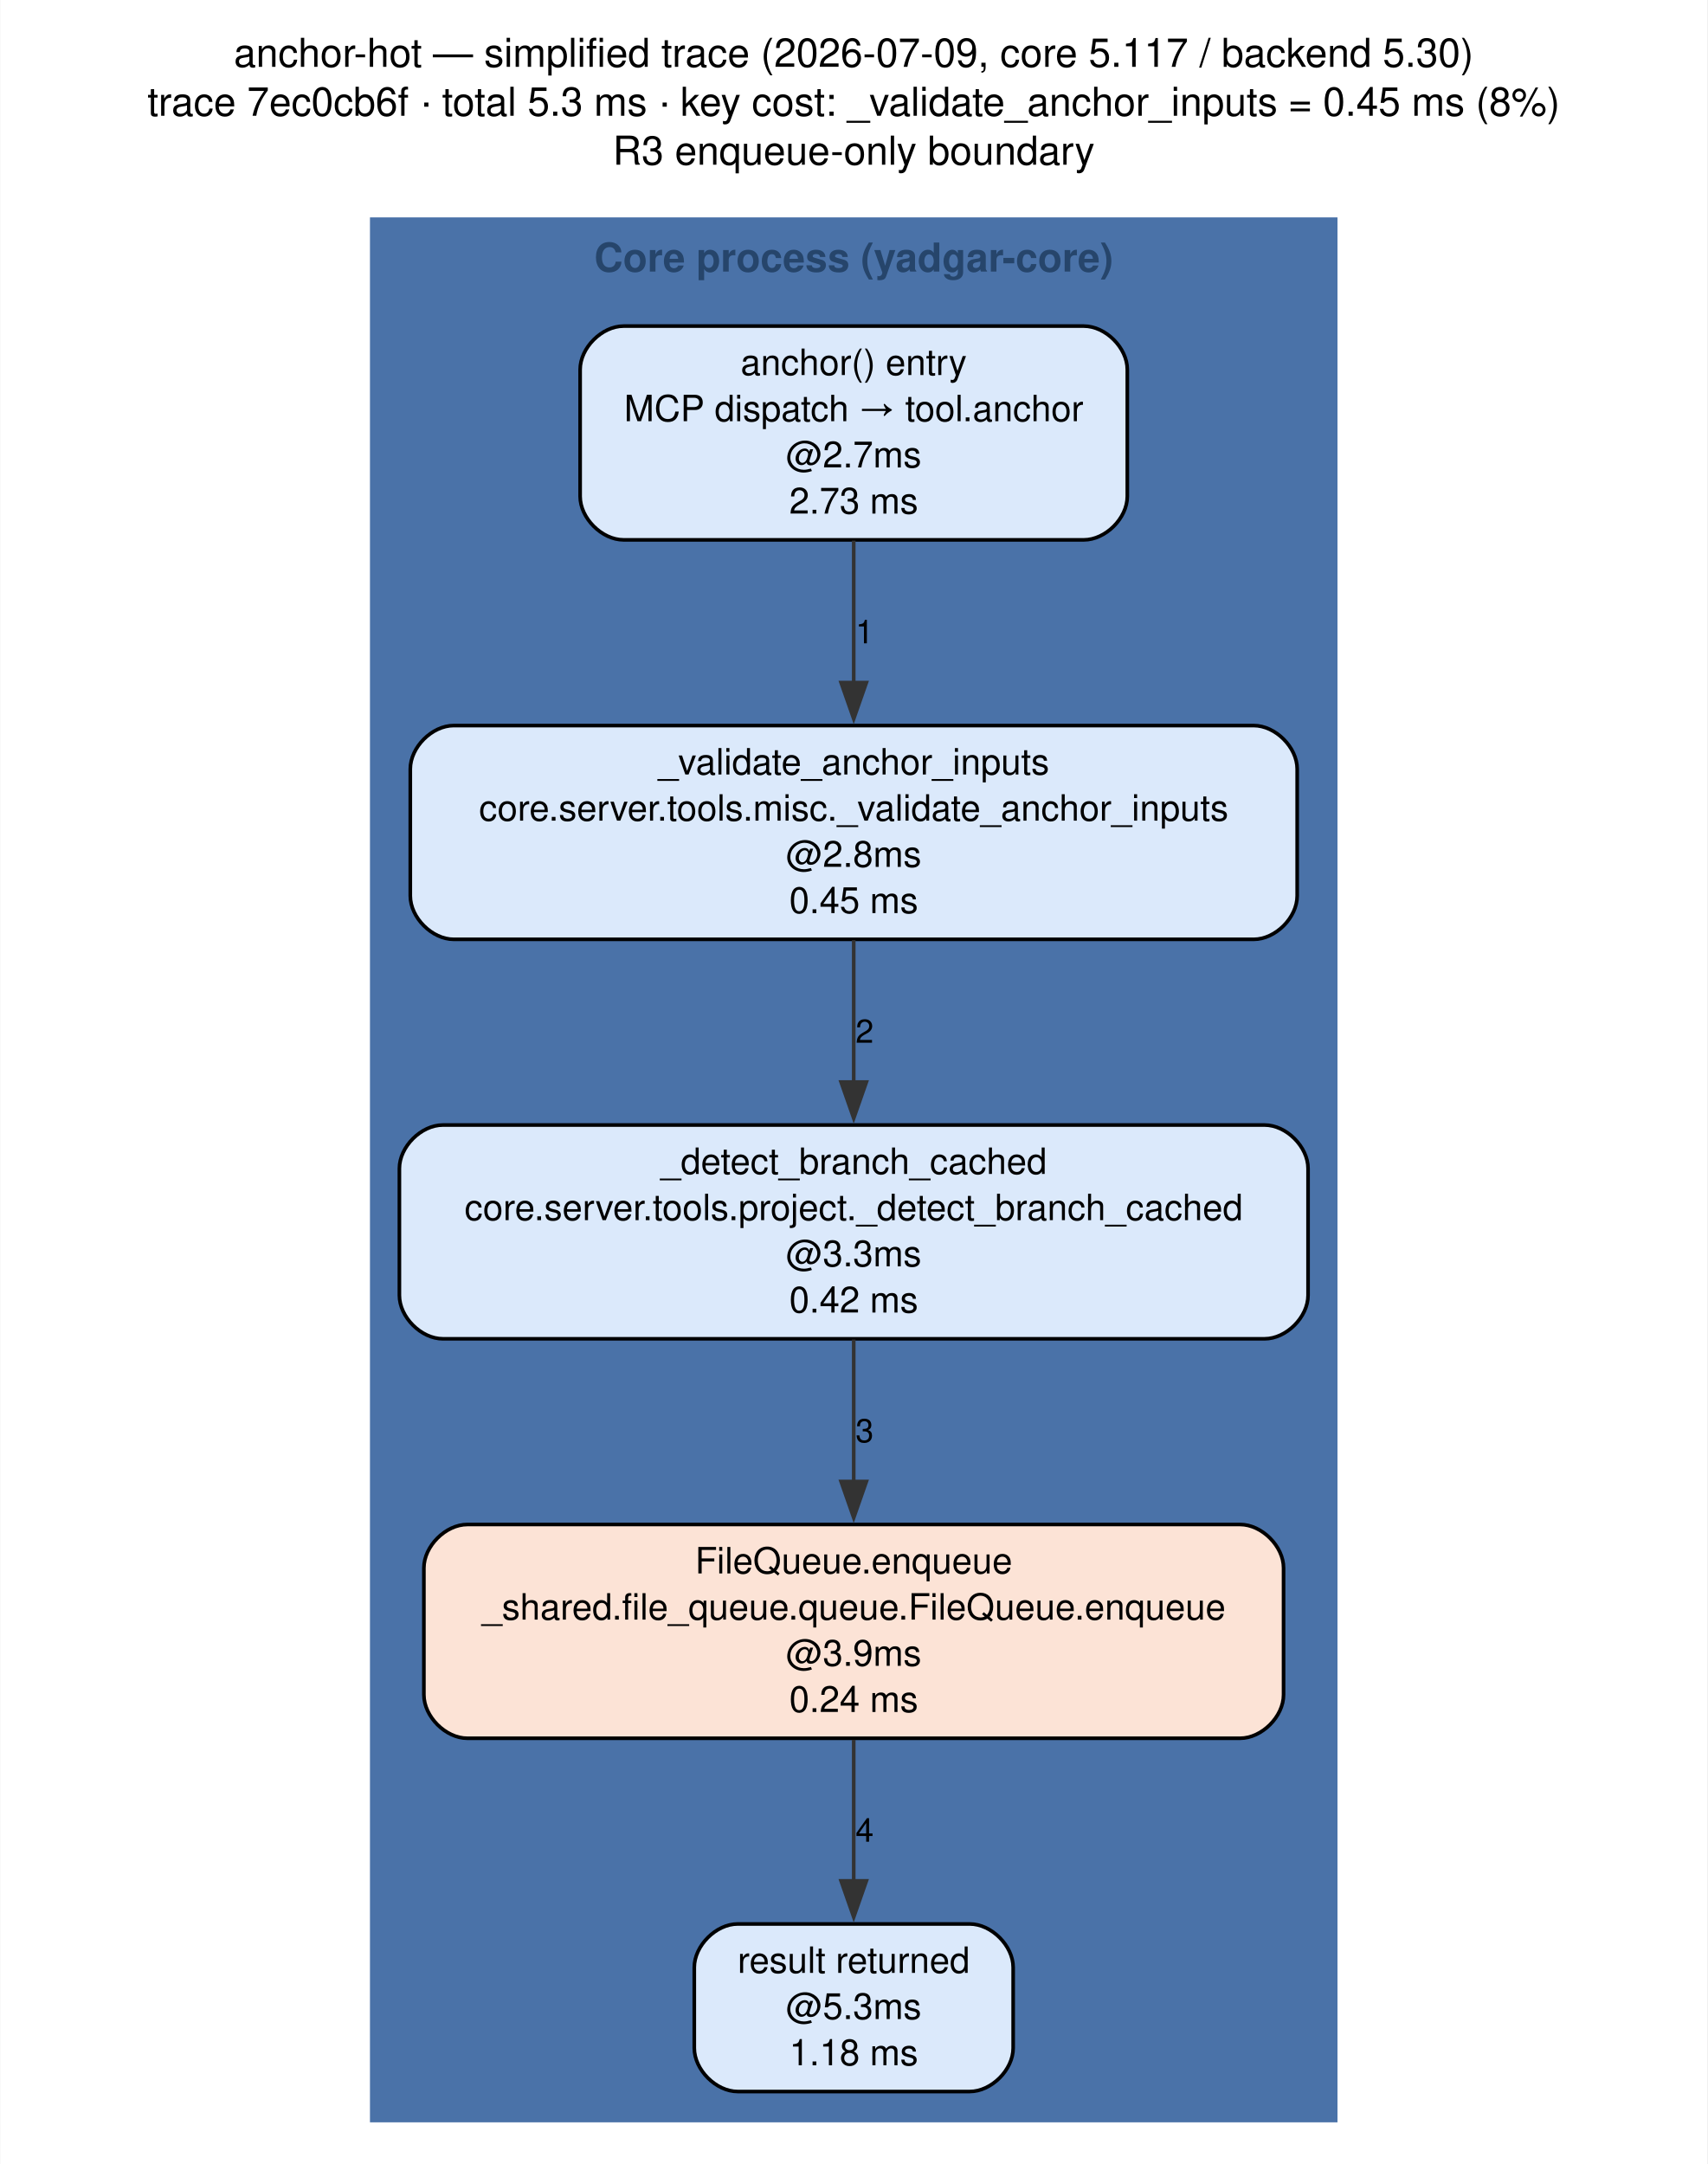
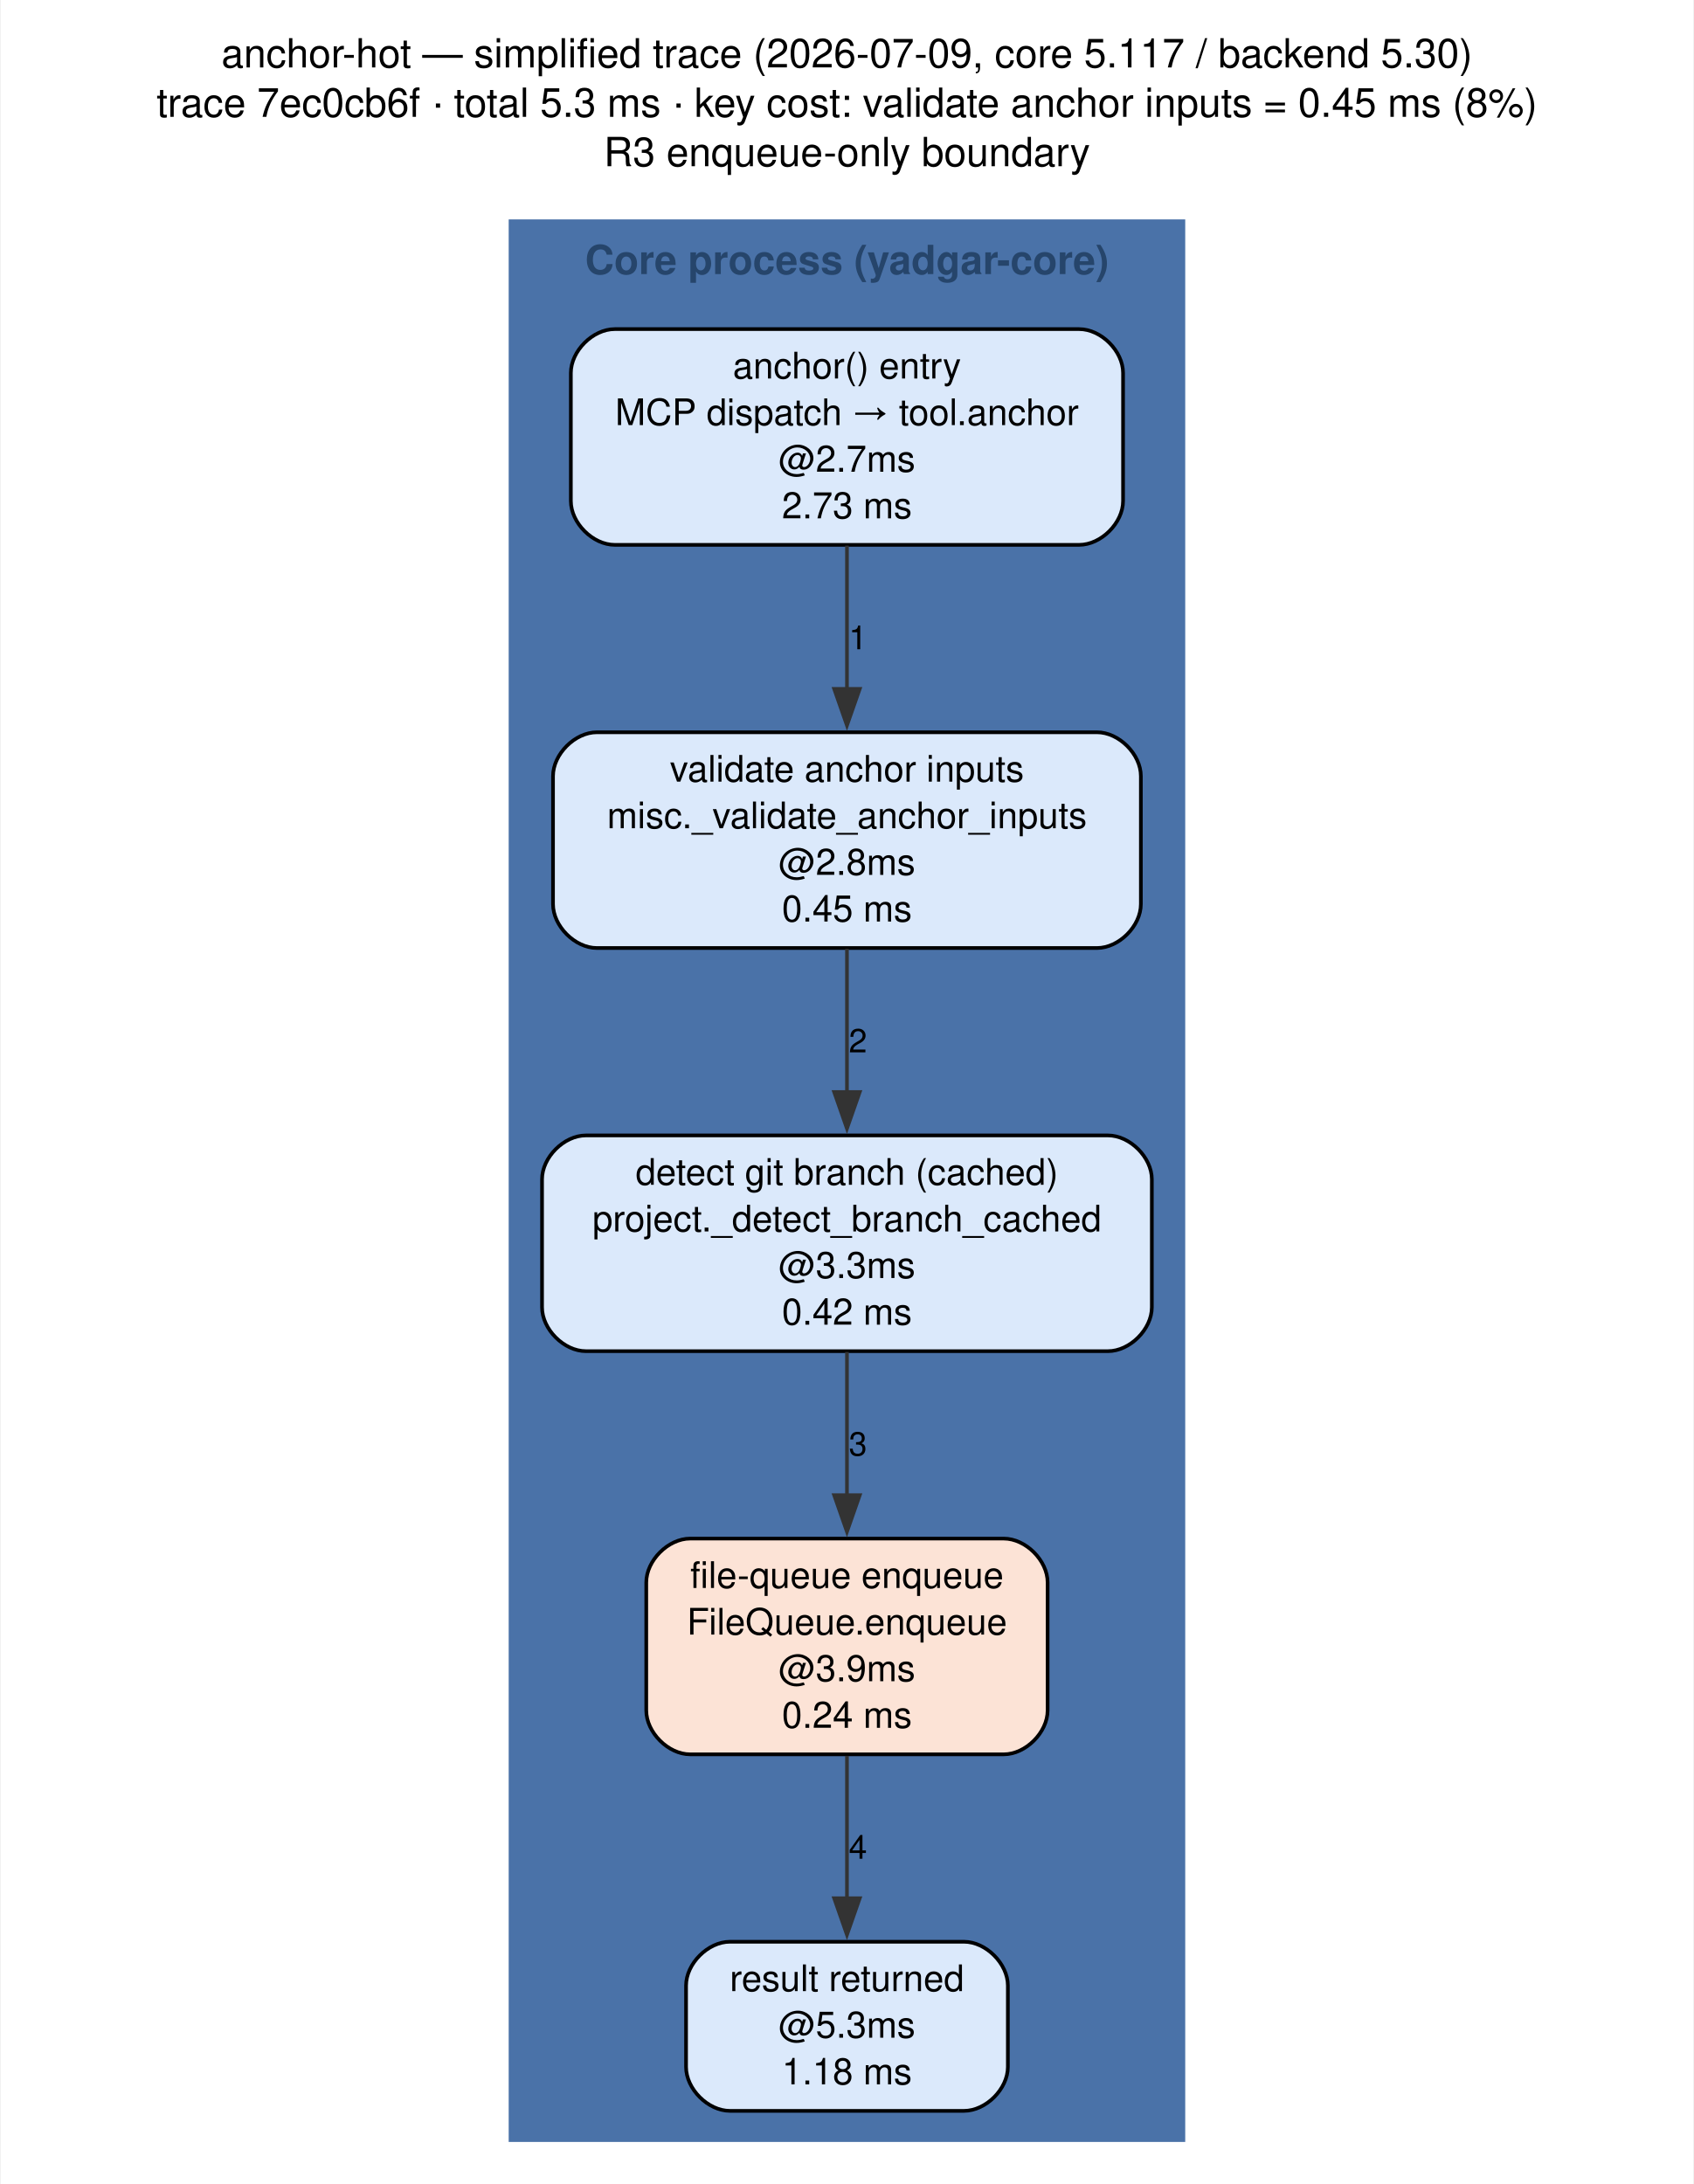
- <svg xmlns="http://www.w3.org/2000/svg" width="471pt" height="597pt" viewBox="0.00 0.00 471.00 597.25">
+ <svg xmlns="http://www.w3.org/2000/svg" width="463pt" height="597pt" viewBox="0.00 0.00 462.75 597.25">
  <g id="graph0" class="graph" transform="scale(1 1) rotate(0) translate(4 593.25)">
-     <polygon fill="white" stroke="none" points="-4,4 -4,-593.25 467,-593.25 467,4 -4,4" />
-     <text text-anchor="middle" x="231.5" y="-574.8" font-family="Helvetica,sans-Serif" font-size="11.00">anchor-hot — simplified trace (2026-07-09, core 5.117 / backend 5.30)</text>
-     <text text-anchor="middle" x="231.5" y="-561.3" font-family="Helvetica,sans-Serif" font-size="11.00">trace 7ec0cb6f · total 5.3 ms · key cost: _validate_anchor_inputs = 0.45 ms (8%)</text>
-     <text text-anchor="middle" x="231.5" y="-547.8" font-family="Helvetica,sans-Serif" font-size="11.00">R3 enqueue-only boundary</text>
+     <polygon fill="white" stroke="none" points="-4,4 -4,-593.25 458.75,-593.25 458.75,4 -4,4" />
+     <text text-anchor="middle" x="227.38" y="-574.8" font-family="Helvetica,sans-Serif" font-size="11.00">anchor-hot — simplified trace (2026-07-09, core 5.117 / backend 5.30)</text>
+     <text text-anchor="middle" x="227.38" y="-561.3" font-family="Helvetica,sans-Serif" font-size="11.00">trace 7ec0cb6f · total 5.3 ms · key cost: validate anchor inputs = 0.45 ms (8%)</text>
+     <text text-anchor="middle" x="227.38" y="-547.8" font-family="Helvetica,sans-Serif" font-size="11.00">R3 enqueue-only boundary</text>
    <g id="clust1" class="cluster">
-       <polygon fill="#4a72a8" stroke="#4a72a8" points="98.5,-8 98.5,-532.75 364.5,-532.75 364.5,-8 98.5,-8" />
-       <text text-anchor="middle" x="231.5" y="-518.3" font-family="Helvetica,sans-Serif" font-weight="bold" font-size="11.00" fill="#26456b">Core process (yadgar-core)</text>
+       <polygon fill="#4a72a8" stroke="#4a72a8" points="135.38,-8 135.38,-532.75 319.38,-532.75 319.38,-8 135.38,-8" />
+       <text text-anchor="middle" x="227.38" y="-518.3" font-family="Helvetica,sans-Serif" font-weight="bold" font-size="11.00" fill="#26456b">Core process (yadgar-core)</text>
    </g>
    <g id="node1" class="node">
-       <path fill="#dbe9fb" stroke="black" d="M295,-503.25C295,-503.25 168,-503.25 168,-503.25 162,-503.25 156,-497.25 156,-491.25 156,-491.25 156,-456.25 156,-456.25 156,-450.25 162,-444.25 168,-444.25 168,-444.25 295,-444.25 295,-444.25 301,-444.25 307,-450.25 307,-456.25 307,-456.25 307,-491.25 307,-491.25 307,-497.25 301,-503.25 295,-503.25" />
-       <text text-anchor="middle" x="231.5" y="-489.75" font-family="Helvetica,sans-Serif" font-size="10.00">anchor() entry</text>
-       <text text-anchor="middle" x="231.5" y="-477" font-family="Helvetica,sans-Serif" font-size="10.00">MCP dispatch → tool.anchor</text>
-       <text text-anchor="middle" x="231.5" y="-464.25" font-family="Helvetica,sans-Serif" font-size="10.00">@2.7ms</text>
-       <text text-anchor="middle" x="231.5" y="-451.5" font-family="Helvetica,sans-Serif" font-size="10.00">2.73 ms</text>
+       <path fill="#dbe9fb" stroke="black" d="M290.88,-503.25C290.88,-503.25 163.88,-503.25 163.88,-503.25 157.88,-503.25 151.88,-497.25 151.88,-491.25 151.88,-491.25 151.88,-456.25 151.88,-456.25 151.88,-450.25 157.88,-444.25 163.88,-444.25 163.88,-444.25 290.88,-444.25 290.88,-444.25 296.88,-444.25 302.88,-450.25 302.88,-456.25 302.88,-456.25 302.88,-491.25 302.88,-491.25 302.88,-497.25 296.88,-503.25 290.88,-503.25" />
+       <text text-anchor="middle" x="227.38" y="-489.75" font-family="Helvetica,sans-Serif" font-size="10.00">anchor() entry</text>
+       <text text-anchor="middle" x="227.38" y="-477" font-family="Helvetica,sans-Serif" font-size="10.00">MCP dispatch → tool.anchor</text>
+       <text text-anchor="middle" x="227.38" y="-464.25" font-family="Helvetica,sans-Serif" font-size="10.00">@2.7ms</text>
+       <text text-anchor="middle" x="227.38" y="-451.5" font-family="Helvetica,sans-Serif" font-size="10.00">2.73 ms</text>
    </g>
    <g id="node2" class="node">
-       <path fill="#dbe9fb" stroke="black" d="M341.88,-393C341.88,-393 121.12,-393 121.12,-393 115.12,-393 109.13,-387 109.13,-381 109.13,-381 109.13,-346 109.13,-346 109.13,-340 115.13,-334 121.13,-334 121.13,-334 341.88,-334 341.88,-334 347.88,-334 353.88,-340 353.88,-346 353.88,-346 353.88,-381 353.88,-381 353.88,-387 347.88,-393 341.88,-393" />
-       <text text-anchor="middle" x="231.5" y="-379.5" font-family="Helvetica,sans-Serif" font-size="10.00">_validate_anchor_inputs</text>
-       <text text-anchor="middle" x="231.5" y="-366.75" font-family="Helvetica,sans-Serif" font-size="10.00">core.server.tools.misc._validate_anchor_inputs</text>
-       <text text-anchor="middle" x="231.5" y="-354" font-family="Helvetica,sans-Serif" font-size="10.00">@2.8ms</text>
-       <text text-anchor="middle" x="231.5" y="-341.25" font-family="Helvetica,sans-Serif" font-size="10.00">0.45 ms</text>
+       <path fill="#dbe9fb" stroke="black" d="M295.75,-393C295.75,-393 159,-393 159,-393 153,-393 147,-387 147,-381 147,-381 147,-346 147,-346 147,-340 153,-334 159,-334 159,-334 295.75,-334 295.75,-334 301.75,-334 307.75,-340 307.75,-346 307.75,-346 307.75,-381 307.75,-381 307.75,-387 301.75,-393 295.75,-393" />
+       <text text-anchor="middle" x="227.38" y="-379.5" font-family="Helvetica,sans-Serif" font-size="10.00">validate anchor inputs</text>
+       <text text-anchor="middle" x="227.38" y="-366.75" font-family="Helvetica,sans-Serif" font-size="10.00">misc._validate_anchor_inputs</text>
+       <text text-anchor="middle" x="227.38" y="-354" font-family="Helvetica,sans-Serif" font-size="10.00">@2.8ms</text>
+       <text text-anchor="middle" x="227.38" y="-341.25" font-family="Helvetica,sans-Serif" font-size="10.00">0.45 ms</text>
    </g>
    <g id="edge1" class="edge">
-       <path fill="none" stroke="#333333" d="M231.5,-444.03C231.5,-431.91 231.5,-417.61 231.5,-404.49" />
-       <polygon fill="#333333" stroke="#333333" points="235,-404.87 231.5,-394.87 228,-404.87 235,-404.87" />
-       <text text-anchor="middle" x="234.5" y="-415.7" font-family="Helvetica,sans-Serif" font-size="9.00">1</text>
+       <path fill="none" stroke="#333333" d="M227.38,-444.03C227.38,-431.91 227.38,-417.61 227.38,-404.49" />
+       <polygon fill="#333333" stroke="#333333" points="230.88,-404.87 227.38,-394.87 223.88,-404.87 230.88,-404.87" />
+       <text text-anchor="middle" x="230.38" y="-415.7" font-family="Helvetica,sans-Serif" font-size="9.00">1</text>
    </g>
    <g id="node3" class="node">
-       <path fill="#dbe9fb" stroke="black" d="M344.88,-282.75C344.88,-282.75 118.12,-282.75 118.12,-282.75 112.12,-282.75 106.12,-276.75 106.12,-270.75 106.12,-270.75 106.12,-235.75 106.12,-235.75 106.12,-229.75 112.12,-223.75 118.12,-223.75 118.12,-223.75 344.88,-223.75 344.88,-223.75 350.88,-223.75 356.88,-229.75 356.88,-235.75 356.88,-235.75 356.88,-270.75 356.88,-270.75 356.88,-276.75 350.88,-282.75 344.88,-282.75" />
-       <text text-anchor="middle" x="231.5" y="-269.25" font-family="Helvetica,sans-Serif" font-size="10.00">_detect_branch_cached</text>
-       <text text-anchor="middle" x="231.5" y="-256.5" font-family="Helvetica,sans-Serif" font-size="10.00">core.server.tools.project._detect_branch_cached</text>
-       <text text-anchor="middle" x="231.5" y="-243.75" font-family="Helvetica,sans-Serif" font-size="10.00">@3.3ms</text>
-       <text text-anchor="middle" x="231.5" y="-231" font-family="Helvetica,sans-Serif" font-size="10.00">0.42 ms</text>
+       <path fill="#dbe9fb" stroke="black" d="M298.75,-282.75C298.75,-282.75 156,-282.75 156,-282.75 150,-282.75 144,-276.75 144,-270.75 144,-270.75 144,-235.75 144,-235.75 144,-229.75 150,-223.75 156,-223.75 156,-223.75 298.75,-223.75 298.75,-223.75 304.75,-223.75 310.75,-229.75 310.75,-235.75 310.75,-235.75 310.75,-270.75 310.75,-270.75 310.75,-276.75 304.75,-282.75 298.75,-282.75" />
+       <text text-anchor="middle" x="227.38" y="-269.25" font-family="Helvetica,sans-Serif" font-size="10.00">detect git branch (cached)</text>
+       <text text-anchor="middle" x="227.38" y="-256.5" font-family="Helvetica,sans-Serif" font-size="10.00">project._detect_branch_cached</text>
+       <text text-anchor="middle" x="227.38" y="-243.75" font-family="Helvetica,sans-Serif" font-size="10.00">@3.3ms</text>
+       <text text-anchor="middle" x="227.38" y="-231" font-family="Helvetica,sans-Serif" font-size="10.00">0.42 ms</text>
    </g>
    <g id="edge2" class="edge">
-       <path fill="none" stroke="#333333" d="M231.5,-333.78C231.5,-321.66 231.5,-307.36 231.5,-294.24" />
-       <polygon fill="#333333" stroke="#333333" points="235,-294.62 231.5,-284.62 228,-294.62 235,-294.62" />
-       <text text-anchor="middle" x="234.5" y="-305.45" font-family="Helvetica,sans-Serif" font-size="9.00">2</text>
+       <path fill="none" stroke="#333333" d="M227.38,-333.78C227.38,-321.66 227.38,-307.36 227.38,-294.24" />
+       <polygon fill="#333333" stroke="#333333" points="230.88,-294.62 227.38,-284.62 223.88,-294.62 230.88,-294.62" />
+       <text text-anchor="middle" x="230.38" y="-305.45" font-family="Helvetica,sans-Serif" font-size="9.00">2</text>
    </g>
    <g id="node4" class="node">
-       <path fill="#fce3d6" stroke="black" d="M338.12,-172.5C338.12,-172.5 124.88,-172.5 124.88,-172.5 118.88,-172.5 112.88,-166.5 112.88,-160.5 112.88,-160.5 112.88,-125.5 112.88,-125.5 112.88,-119.5 118.88,-113.5 124.88,-113.5 124.88,-113.5 338.12,-113.5 338.12,-113.5 344.12,-113.5 350.12,-119.5 350.12,-125.5 350.12,-125.5 350.12,-160.5 350.12,-160.5 350.12,-166.5 344.12,-172.5 338.12,-172.5" />
-       <text text-anchor="middle" x="231.5" y="-159" font-family="Helvetica,sans-Serif" font-size="10.00">FileQueue.enqueue</text>
-       <text text-anchor="middle" x="231.5" y="-146.25" font-family="Helvetica,sans-Serif" font-size="10.00">_shared.file_queue.queue.FileQueue.enqueue</text>
-       <text text-anchor="middle" x="231.5" y="-133.5" font-family="Helvetica,sans-Serif" font-size="10.00">@3.9ms</text>
-       <text text-anchor="middle" x="231.5" y="-120.75" font-family="Helvetica,sans-Serif" font-size="10.00">0.24 ms</text>
+       <path fill="#fce3d6" stroke="black" d="M270.25,-172.5C270.25,-172.5 184.5,-172.5 184.5,-172.5 178.5,-172.5 172.5,-166.5 172.5,-160.5 172.5,-160.5 172.5,-125.5 172.5,-125.5 172.5,-119.5 178.5,-113.5 184.5,-113.5 184.5,-113.5 270.25,-113.5 270.25,-113.5 276.25,-113.5 282.25,-119.5 282.25,-125.5 282.25,-125.5 282.25,-160.5 282.25,-160.5 282.25,-166.5 276.25,-172.5 270.25,-172.5" />
+       <text text-anchor="middle" x="227.38" y="-159" font-family="Helvetica,sans-Serif" font-size="10.00">file-queue enqueue</text>
+       <text text-anchor="middle" x="227.38" y="-146.25" font-family="Helvetica,sans-Serif" font-size="10.00">FileQueue.enqueue</text>
+       <text text-anchor="middle" x="227.38" y="-133.5" font-family="Helvetica,sans-Serif" font-size="10.00">@3.9ms</text>
+       <text text-anchor="middle" x="227.38" y="-120.75" font-family="Helvetica,sans-Serif" font-size="10.00">0.24 ms</text>
    </g>
    <g id="edge3" class="edge">
-       <path fill="none" stroke="#333333" d="M231.5,-223.53C231.5,-211.41 231.5,-197.11 231.5,-183.99" />
-       <polygon fill="#333333" stroke="#333333" points="235,-184.37 231.5,-174.37 228,-184.37 235,-184.37" />
-       <text text-anchor="middle" x="234.5" y="-195.2" font-family="Helvetica,sans-Serif" font-size="9.00">3</text>
+       <path fill="none" stroke="#333333" d="M227.38,-223.53C227.38,-211.41 227.38,-197.11 227.38,-183.99" />
+       <polygon fill="#333333" stroke="#333333" points="230.88,-184.37 227.38,-174.37 223.88,-184.37 230.88,-184.37" />
+       <text text-anchor="middle" x="230.38" y="-195.2" font-family="Helvetica,sans-Serif" font-size="9.00">3</text>
    </g>
    <g id="node5" class="node">
-       <path fill="#dbe9fb" stroke="black" d="M263.5,-62.25C263.5,-62.25 199.5,-62.25 199.5,-62.25 193.5,-62.25 187.5,-56.25 187.5,-50.25 187.5,-50.25 187.5,-28 187.5,-28 187.5,-22 193.5,-16 199.5,-16 199.5,-16 263.5,-16 263.5,-16 269.5,-16 275.5,-22 275.5,-28 275.5,-28 275.5,-50.25 275.5,-50.25 275.5,-56.25 269.5,-62.25 263.5,-62.25" />
-       <text text-anchor="middle" x="231.5" y="-48.75" font-family="Helvetica,sans-Serif" font-size="10.00">result returned</text>
-       <text text-anchor="middle" x="231.5" y="-36" font-family="Helvetica,sans-Serif" font-size="10.00">@5.3ms</text>
-       <text text-anchor="middle" x="231.5" y="-23.25" font-family="Helvetica,sans-Serif" font-size="10.00">1.18 ms</text>
+       <path fill="#dbe9fb" stroke="black" d="M259.38,-62.25C259.38,-62.25 195.38,-62.25 195.38,-62.25 189.38,-62.25 183.38,-56.25 183.38,-50.25 183.38,-50.25 183.38,-28 183.38,-28 183.38,-22 189.38,-16 195.38,-16 195.38,-16 259.38,-16 259.38,-16 265.38,-16 271.38,-22 271.38,-28 271.38,-28 271.38,-50.25 271.38,-50.25 271.38,-56.25 265.38,-62.25 259.38,-62.25" />
+       <text text-anchor="middle" x="227.38" y="-48.75" font-family="Helvetica,sans-Serif" font-size="10.00">result returned</text>
+       <text text-anchor="middle" x="227.38" y="-36" font-family="Helvetica,sans-Serif" font-size="10.00">@5.3ms</text>
+       <text text-anchor="middle" x="227.38" y="-23.25" font-family="Helvetica,sans-Serif" font-size="10.00">1.18 ms</text>
    </g>
    <g id="edge4" class="edge">
-       <path fill="none" stroke="#333333" d="M231.5,-113.08C231.5,-100.95 231.5,-86.77 231.5,-74.14" />
-       <polygon fill="#333333" stroke="#333333" points="235,-74.15 231.5,-64.15 228,-74.15 235,-74.15" />
-       <text text-anchor="middle" x="234.5" y="-84.95" font-family="Helvetica,sans-Serif" font-size="9.00">4</text>
+       <path fill="none" stroke="#333333" d="M227.38,-113.08C227.38,-100.95 227.38,-86.77 227.38,-74.14" />
+       <polygon fill="#333333" stroke="#333333" points="230.88,-74.15 227.38,-64.15 223.88,-74.15 230.88,-74.15" />
+       <text text-anchor="middle" x="230.38" y="-84.95" font-family="Helvetica,sans-Serif" font-size="9.00">4</text>
    </g>
  </g>
</svg>
